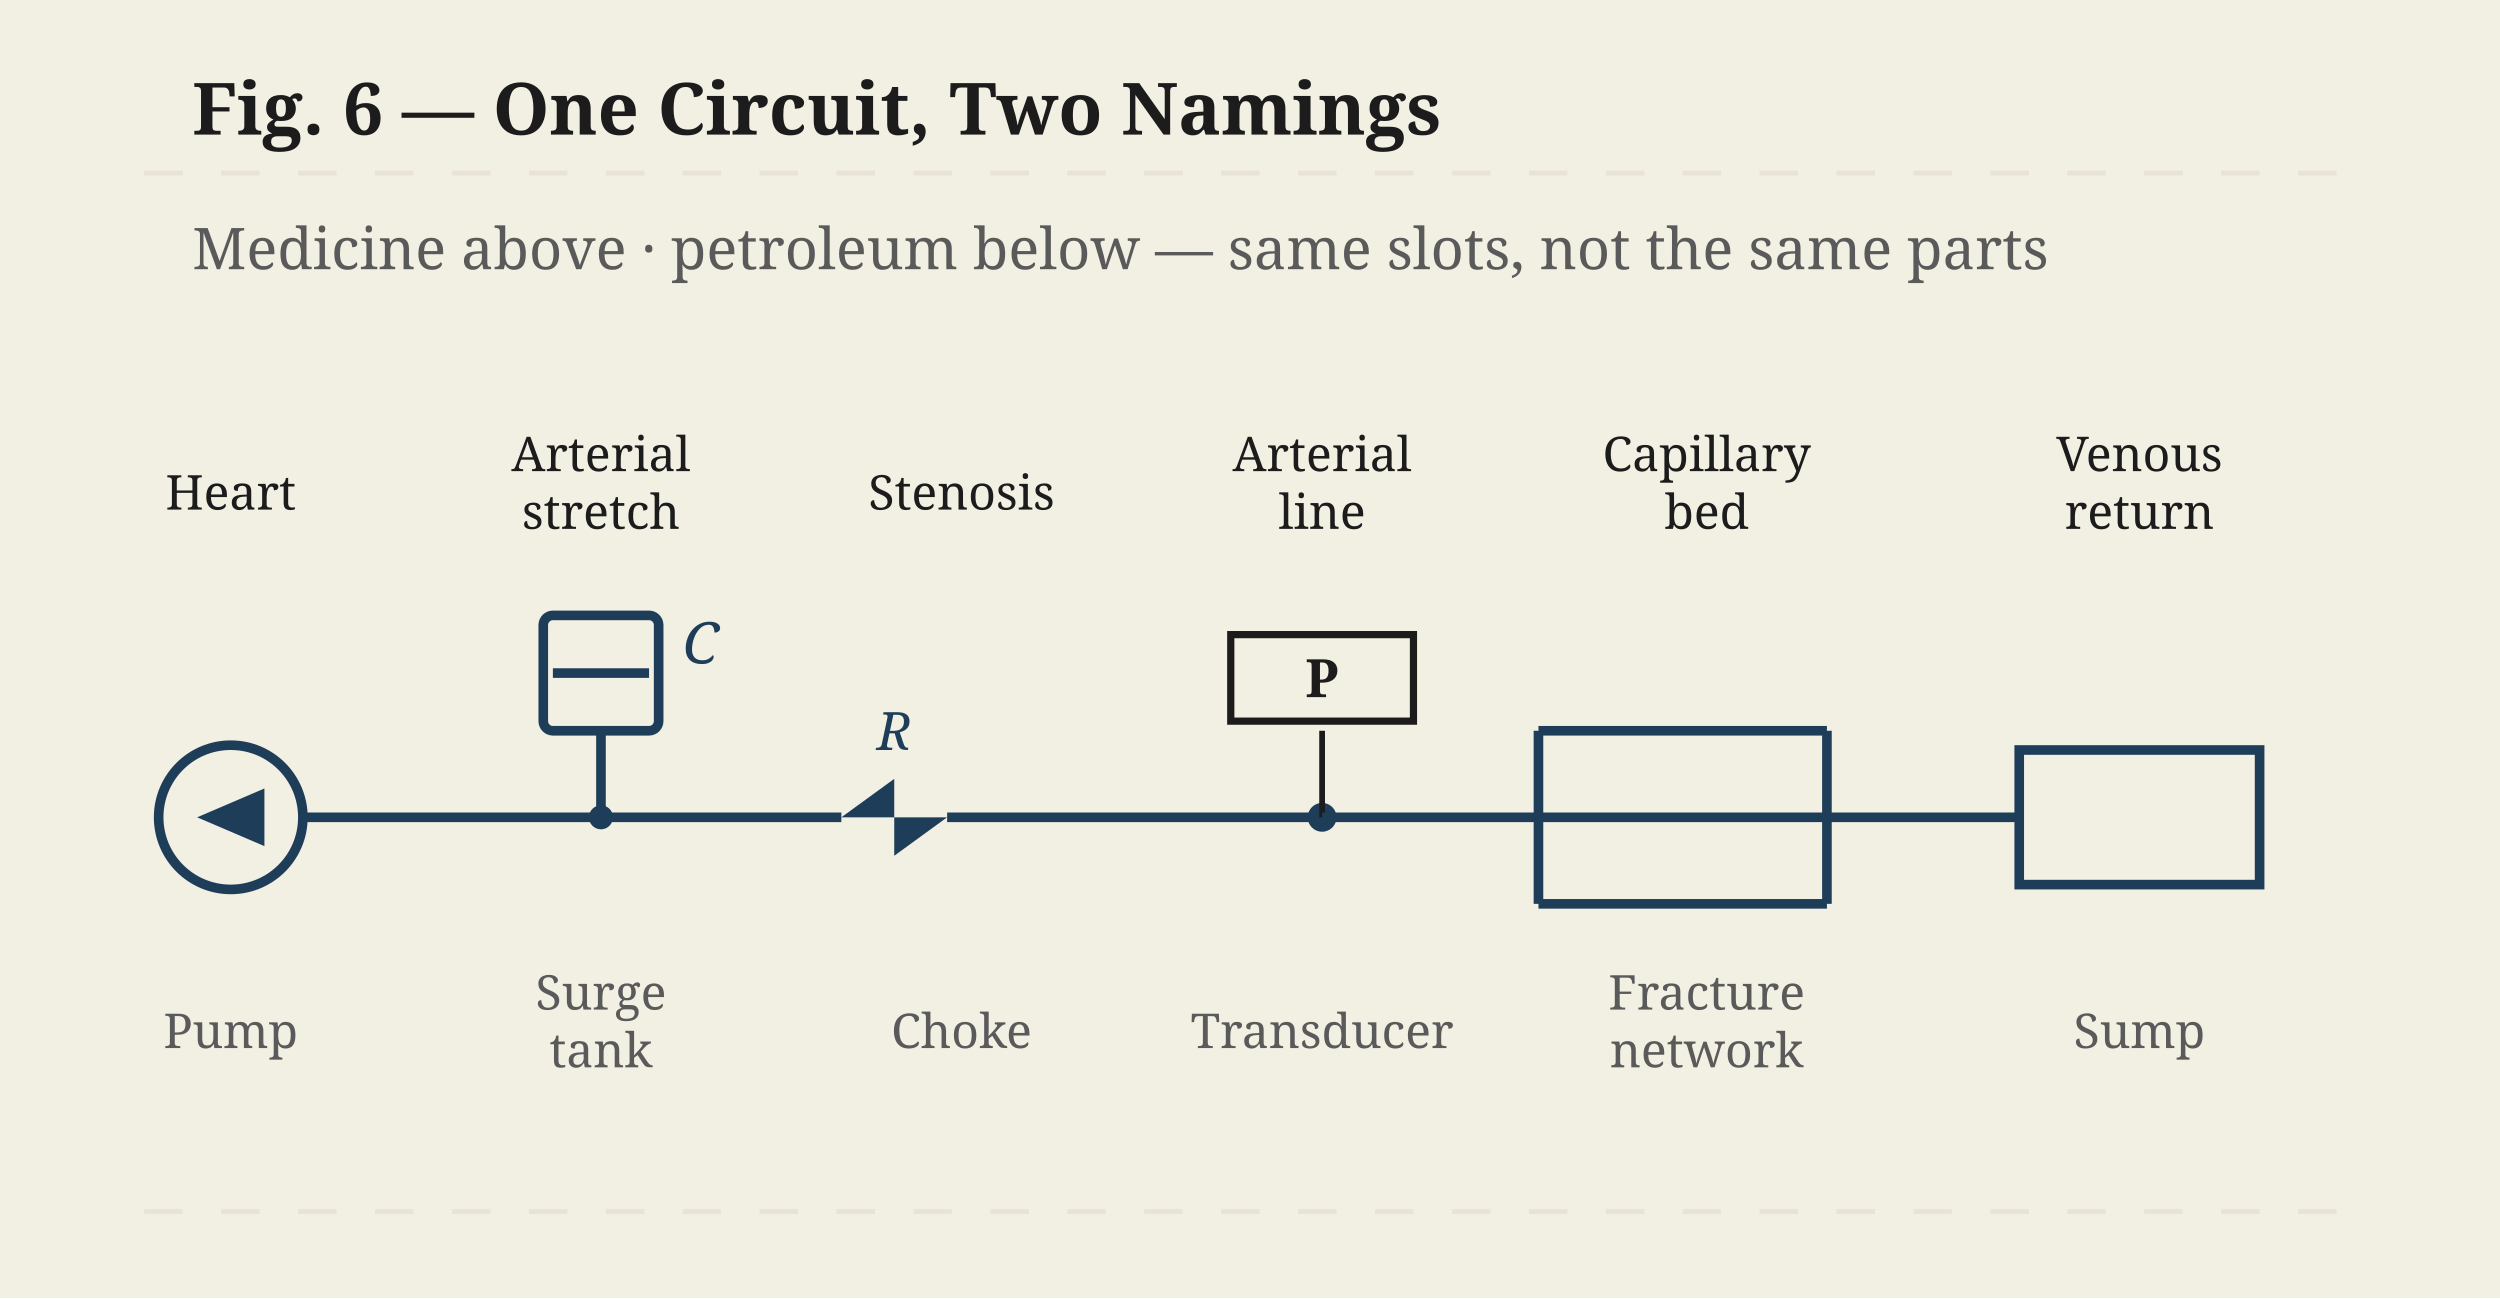
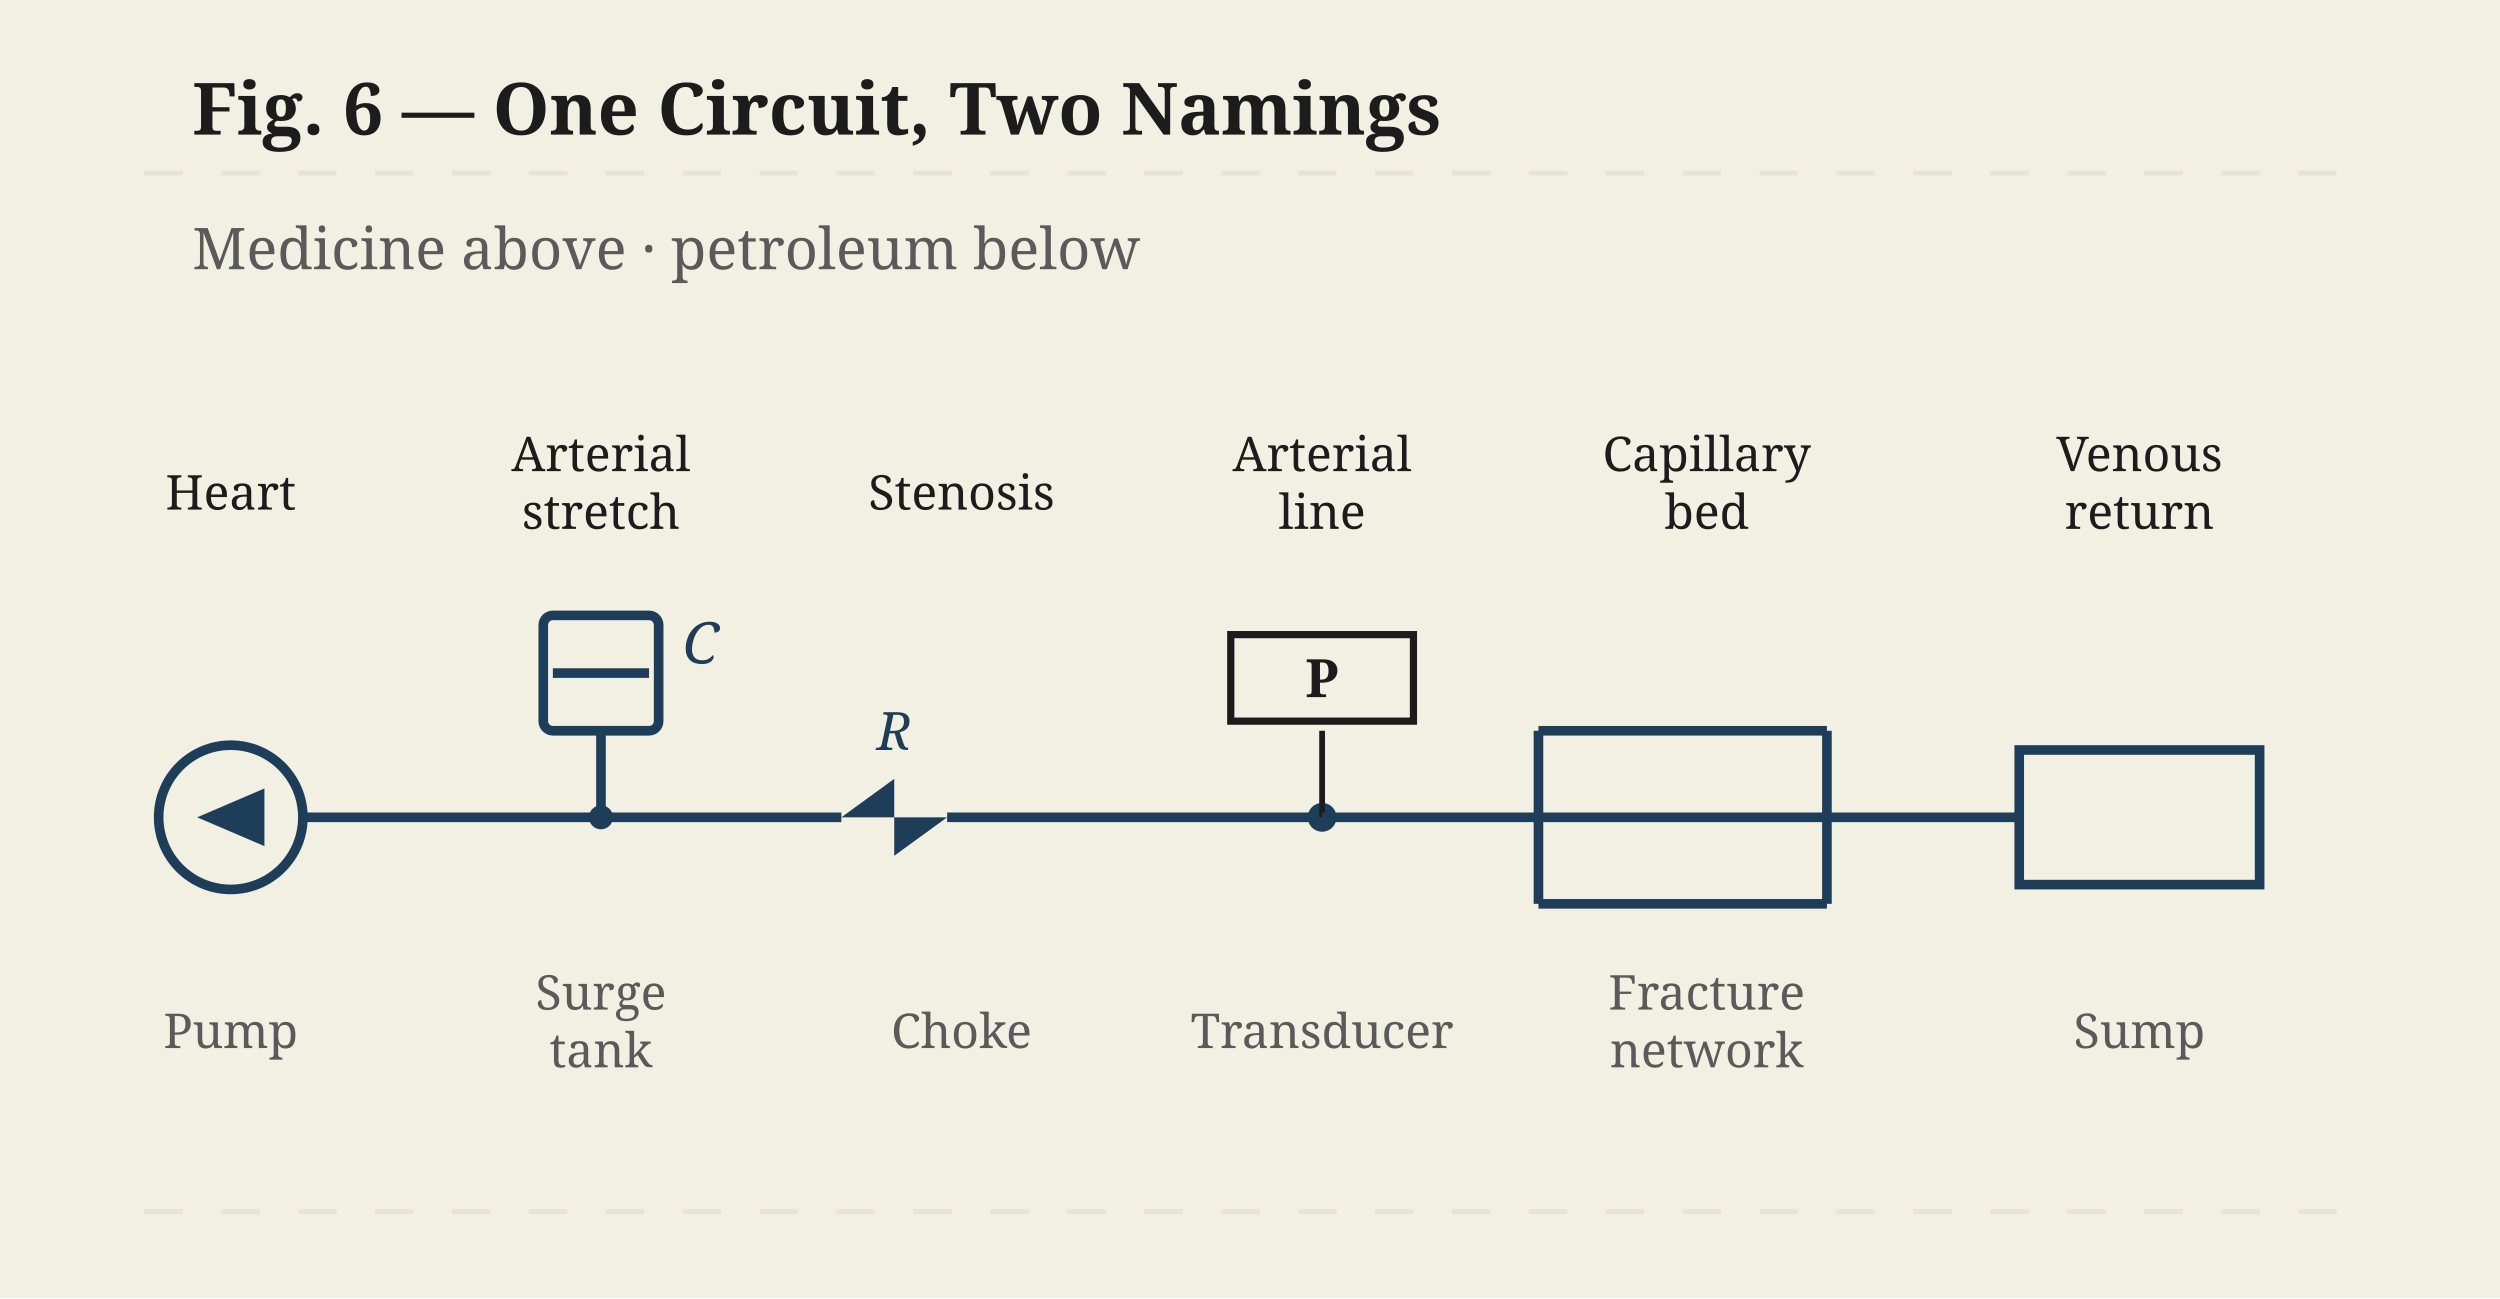
<svg xmlns="http://www.w3.org/2000/svg" viewBox="0 0 520 270" width="100%" height="100%">
  <rect width="100%" height="100%" fill="#f2efe3" />
  <line x1="30" y1="36" x2="490" y2="36" stroke="#e8e2d8" stroke-width="1" stroke-dasharray="8,8" />
  <line x1="30" y1="252" x2="490" y2="252" stroke="#e8e2d8" stroke-width="1" stroke-dasharray="8,8" />
  <text x="40" y="28" font-family="Georgia, serif" font-size="15" font-weight="bold" fill="#1c1c1c">Fig. 6 — One Circuit, Two Namings</text>
  <g transform="translate(0, 42)">
-     <text x="40" y="14" font-family="Georgia, serif" font-size="12" fill="#5a5a5a">Medicine above · petroleum below — same slots, not the same parts</text>
+     <text x="40" y="14" font-family="Georgia, serif" font-size="12" fill="#5a5a5a">Medicine above · petroleum below</text>
    <text x="48" y="64" font-family="Georgia, serif" font-size="10" fill="#1c1c1c" text-anchor="middle">Heart</text>
    <text x="125" y="56" font-family="Georgia, serif" font-size="10" fill="#1c1c1c" text-anchor="middle">Arterial</text>
    <text x="125" y="68" font-family="Georgia, serif" font-size="10" fill="#1c1c1c" text-anchor="middle">stretch</text>
    <text x="200" y="64" font-family="Georgia, serif" font-size="10" fill="#1c1c1c" text-anchor="middle">Stenosis</text>
    <text x="275" y="56" font-family="Georgia, serif" font-size="10" fill="#1c1c1c" text-anchor="middle">Arterial</text>
    <text x="275" y="68" font-family="Georgia, serif" font-size="10" fill="#1c1c1c" text-anchor="middle">line</text>
    <text x="355" y="56" font-family="Georgia, serif" font-size="10" fill="#1c1c1c" text-anchor="middle">Capillary</text>
    <text x="355" y="68" font-family="Georgia, serif" font-size="10" fill="#1c1c1c" text-anchor="middle">bed</text>
    <text x="445" y="56" font-family="Georgia, serif" font-size="10" fill="#1c1c1c" text-anchor="middle">Venous</text>
    <text x="445" y="68" font-family="Georgia, serif" font-size="10" fill="#1c1c1c" text-anchor="middle">return</text>
    <g transform="translate(0, 76)">
      <circle cx="48" cy="52" r="15" fill="none" stroke="#1e3d59" stroke-width="2" />
      <path d="M 41 52 L 55 46 L 55 58 Z" fill="#1e3d59" />
      <line x1="63" y1="52" x2="125" y2="52" stroke="#1e3d59" stroke-width="2" />
      <circle cx="125" cy="52" r="2.5" fill="#1e3d59" />
      <line x1="125" y1="52" x2="125" y2="34" stroke="#1e3d59" stroke-width="2" />
      <rect x="113" y="10" width="24" height="24" fill="none" stroke="#1e3d59" stroke-width="2" rx="2" />
      <line x1="115" y1="22" x2="135" y2="22" stroke="#1e3d59" stroke-width="2" />
      <text x="142" y="20" font-family="Georgia, serif" font-size="12" font-style="italic" fill="#1e3d59">C</text>
      <line x1="125" y1="52" x2="175" y2="52" stroke="#1e3d59" stroke-width="2" />
      <path d="M 175 52 L 186 44 L 186 60 L 197 52 Z" fill="#1e3d59" />
      <text x="186" y="38" font-family="Georgia, serif" font-size="11" font-style="italic" fill="#1e3d59" text-anchor="middle">R</text>
      <line x1="197" y1="52" x2="275" y2="52" stroke="#1e3d59" stroke-width="2" />
      <circle cx="275" cy="52" r="3" fill="#1e3d59" />
      <line x1="275" y1="52" x2="275" y2="34" stroke="#1c1c1c" stroke-width="1.2" />
      <rect x="256" y="14" width="38" height="18" fill="#f2efe3" stroke="#1c1c1c" stroke-width="1.5" />
      <text x="275" y="27" font-family="Georgia, serif" font-size="11" font-weight="bold" fill="#1c1c1c" text-anchor="middle">P</text>
      <line x1="275" y1="52" x2="320" y2="52" stroke="#1e3d59" stroke-width="2" />
      <line x1="320" y1="34" x2="320" y2="70" stroke="#1e3d59" stroke-width="2" />
      <line x1="320" y1="34" x2="380" y2="34" stroke="#1e3d59" stroke-width="2" />
      <line x1="320" y1="52" x2="380" y2="52" stroke="#1e3d59" stroke-width="2" />
      <line x1="320" y1="70" x2="380" y2="70" stroke="#1e3d59" stroke-width="2" />
      <line x1="380" y1="34" x2="380" y2="70" stroke="#1e3d59" stroke-width="2" />
      <line x1="380" y1="52" x2="420" y2="52" stroke="#1e3d59" stroke-width="2" />
      <rect x="420" y="38" width="50" height="28" fill="none" stroke="#1e3d59" stroke-width="2" />
    </g>
    <text x="48" y="176" font-family="Georgia, serif" font-size="10" fill="#5a5a5a" text-anchor="middle">Pump</text>
    <text x="125" y="168" font-family="Georgia, serif" font-size="10" fill="#5a5a5a" text-anchor="middle">Surge</text>
    <text x="125" y="180" font-family="Georgia, serif" font-size="10" fill="#5a5a5a" text-anchor="middle">tank</text>
    <text x="200" y="176" font-family="Georgia, serif" font-size="10" fill="#5a5a5a" text-anchor="middle">Choke</text>
    <text x="275" y="176" font-family="Georgia, serif" font-size="10" fill="#5a5a5a" text-anchor="middle">Transducer</text>
    <text x="355" y="168" font-family="Georgia, serif" font-size="10" fill="#5a5a5a" text-anchor="middle">Fracture</text>
    <text x="355" y="180" font-family="Georgia, serif" font-size="10" fill="#5a5a5a" text-anchor="middle">network</text>
    <text x="445" y="176" font-family="Georgia, serif" font-size="10" fill="#5a5a5a" text-anchor="middle">Sump</text>
  </g>
</svg>
